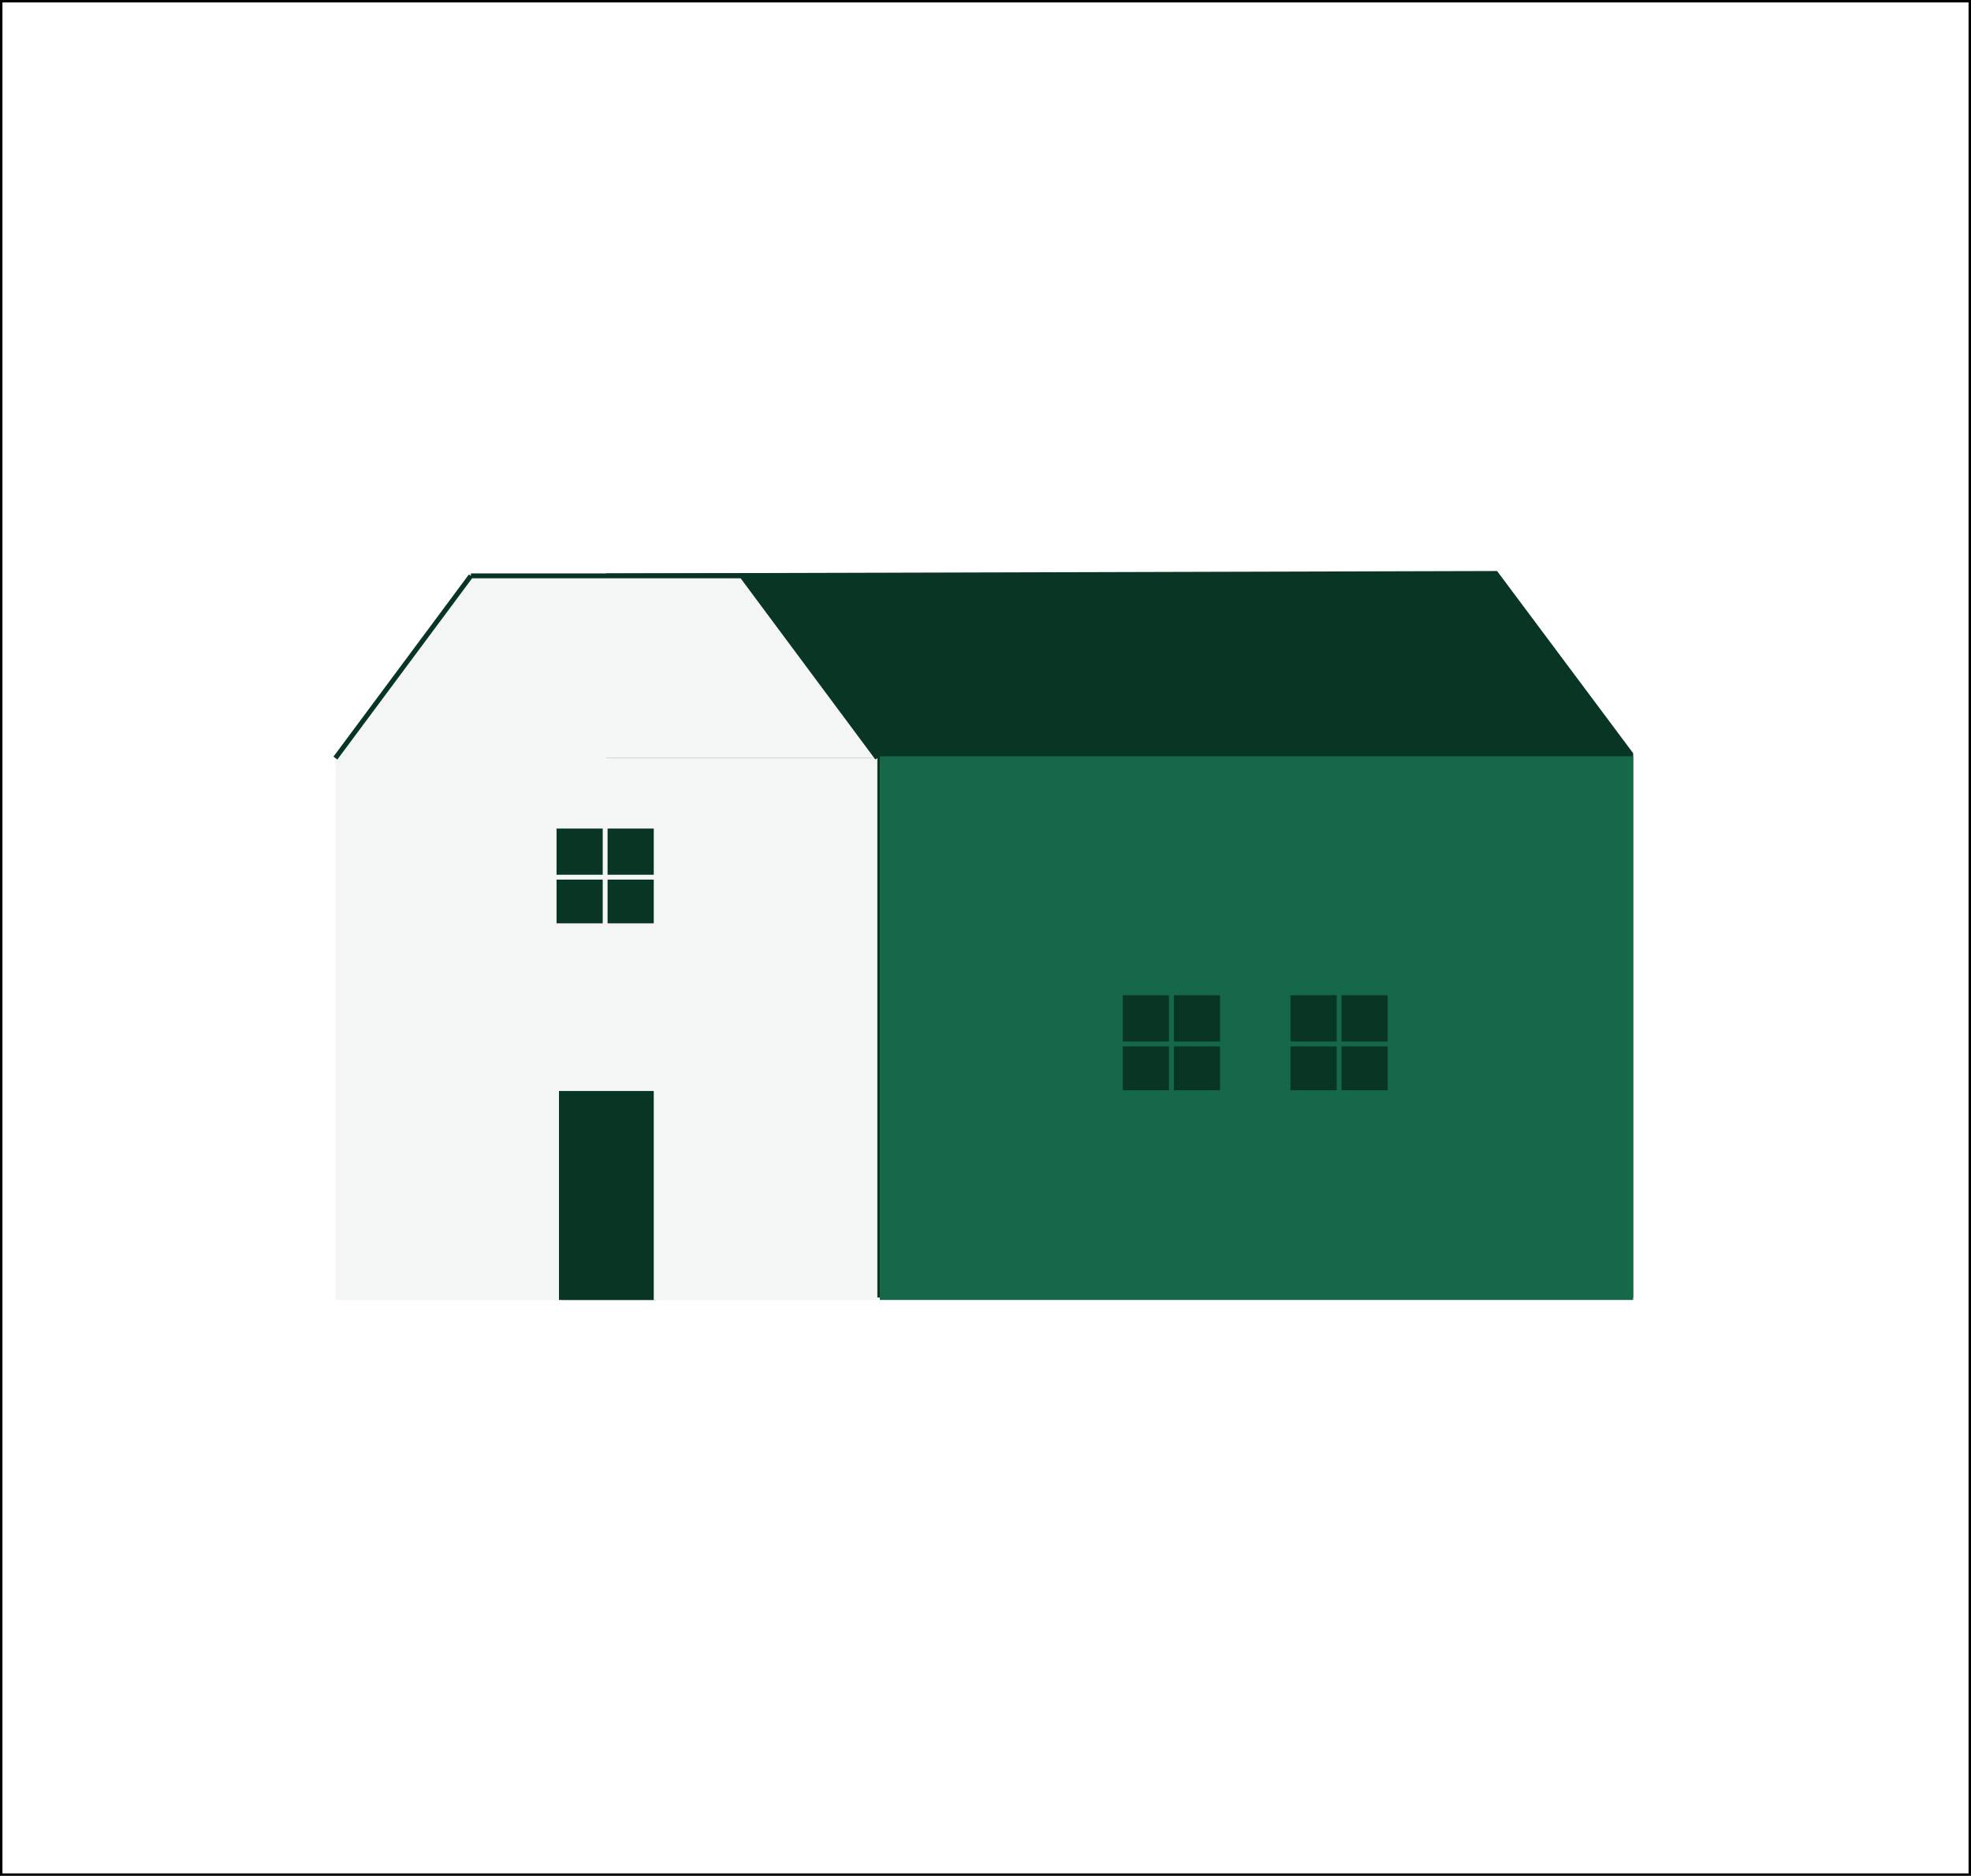
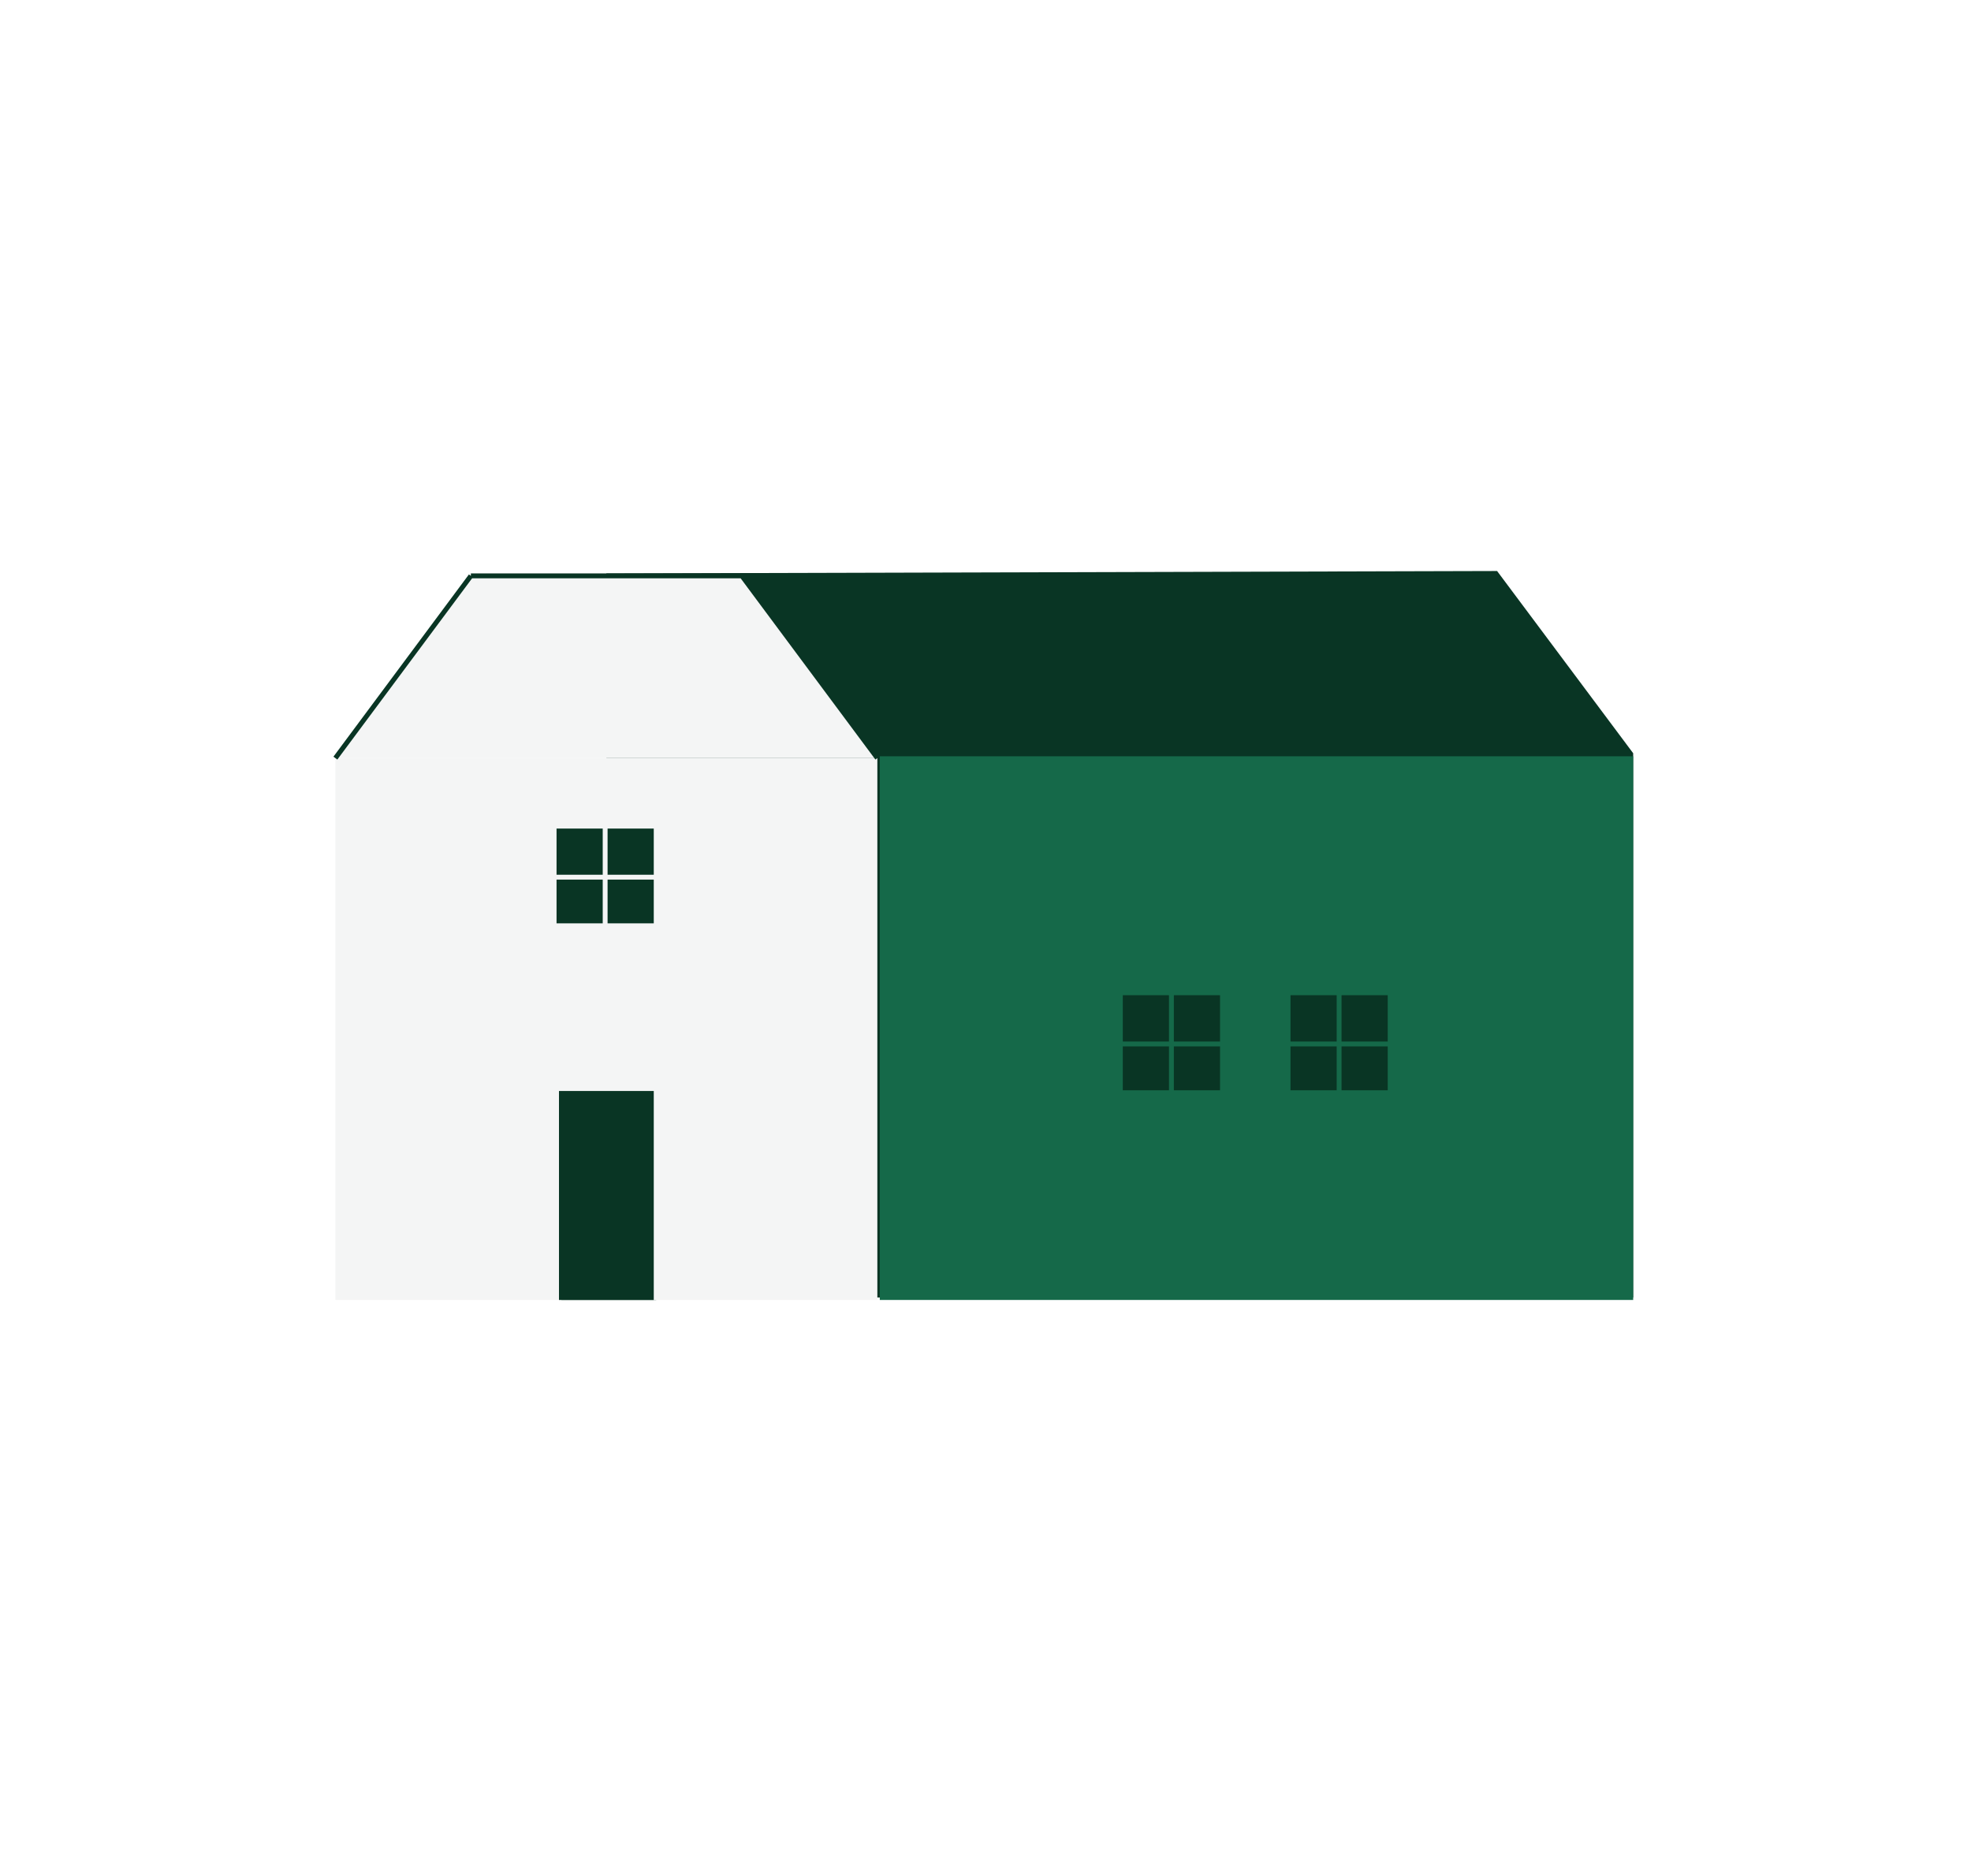
<svg xmlns="http://www.w3.org/2000/svg" width="811" height="772" viewBox="0 0 811 772" fill="none">
-   <rect x="0.5" y="0.5" width="810" height="771" stroke="black" />
  <path d="M249.5 236L616 235L672 310V534H249.5V236Z" fill="#093524" />
  <rect x="231" y="448.711" width="39" height="86.289" fill="#093524" />
  <rect x="362" y="311.252" width="310" height="223.748" fill="#156949" />
  <rect x="462" y="409.58" width="40" height="39.131" fill="#093524" />
  <rect x="531" y="409.58" width="40" height="39.131" fill="#093524" />
  <rect x="230" y="340.35" width="40" height="39.131" fill="#093524" />
  <path d="M482 403.561V456.237" stroke="#156949" stroke-width="2" />
  <path d="M508.5 429.648H456" stroke="#156949" stroke-width="2" />
  <path d="M551 403.561V456.237" stroke="#156949" stroke-width="2" />
  <path d="M577.5 429.648H525" stroke="#156949" stroke-width="2" />
  <rect x="138" y="312" width="223" height="223" fill="#F4F5F5" />
  <rect x="230" y="449" width="39" height="86" fill="#093524" />
  <path d="M249.5 237H305.25L361 312H138L193.75 237H249.5Z" fill="#F4F5F5" />
  <path d="M361 312L305.25 237M138 312L193.75 237M193.75 237H249.5H305.25M193.75 237H305.25" stroke="#093524" stroke-width="2" />
  <rect x="229" y="341" width="40" height="39" fill="#093524" />
  <path d="M249 335V387.5" stroke="#F4F5F5" stroke-width="2" />
  <path d="M275.5 361H223" stroke="#F4F5F5" stroke-width="2" />
</svg>
